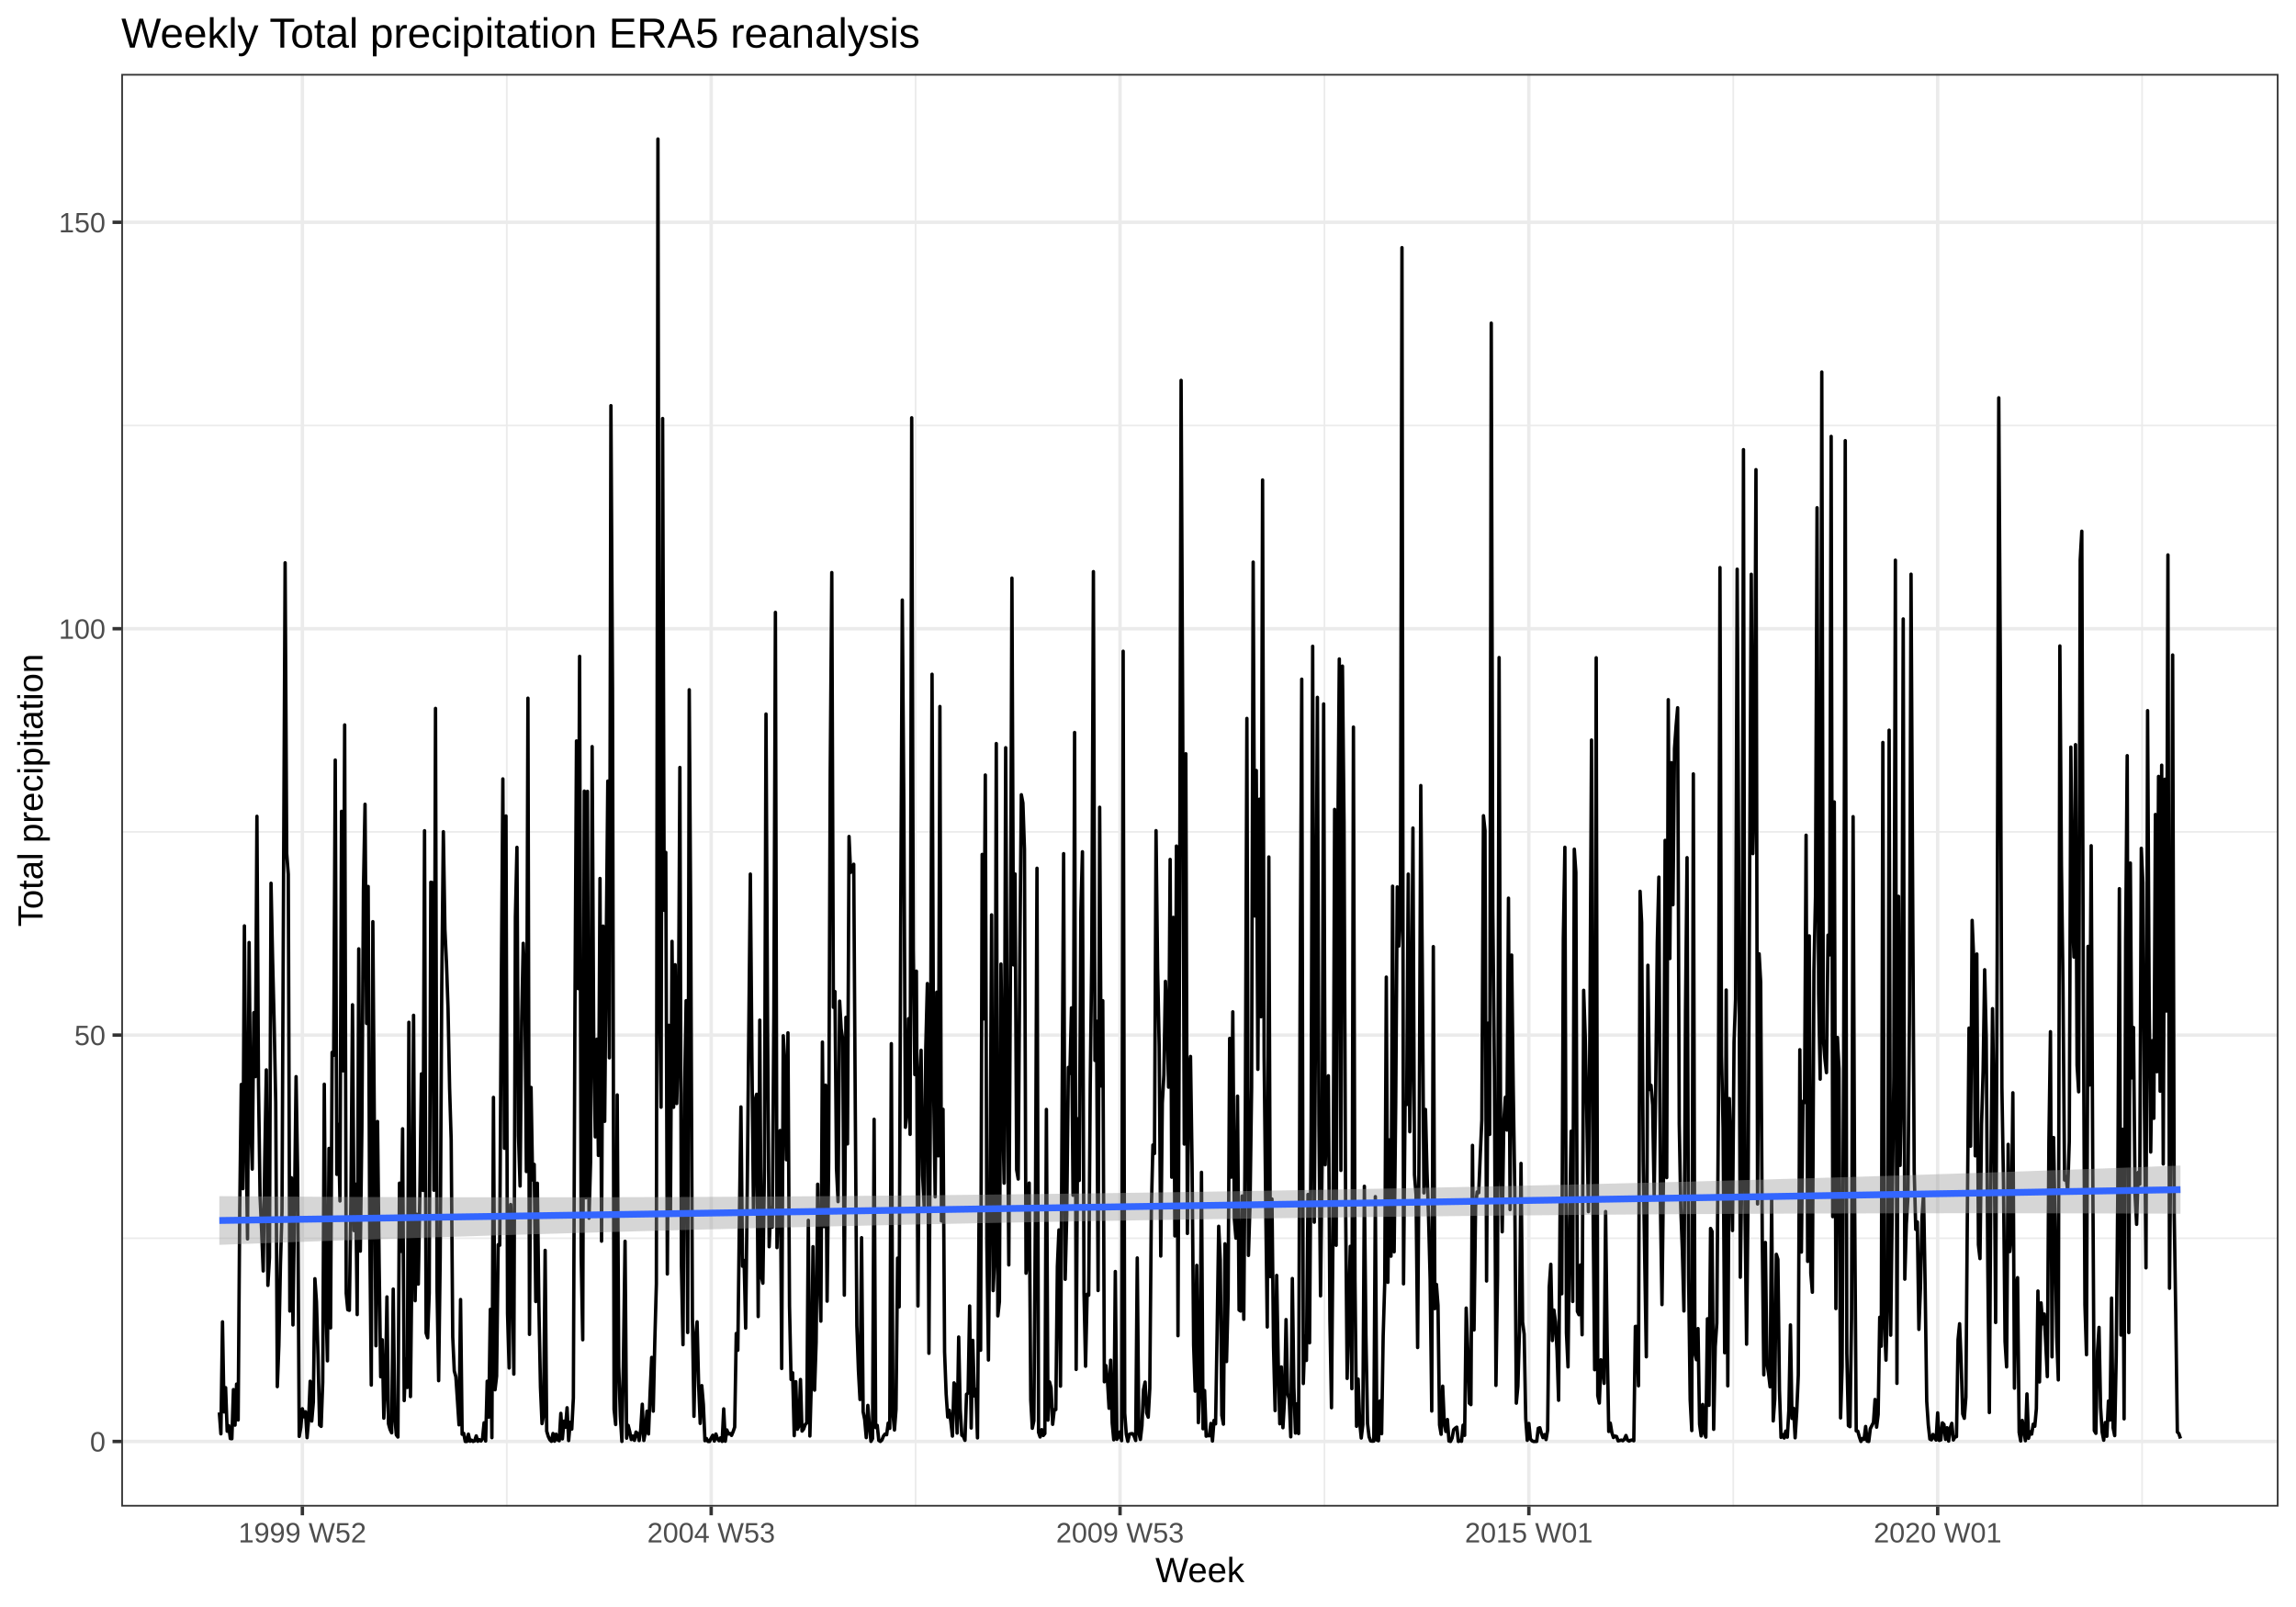
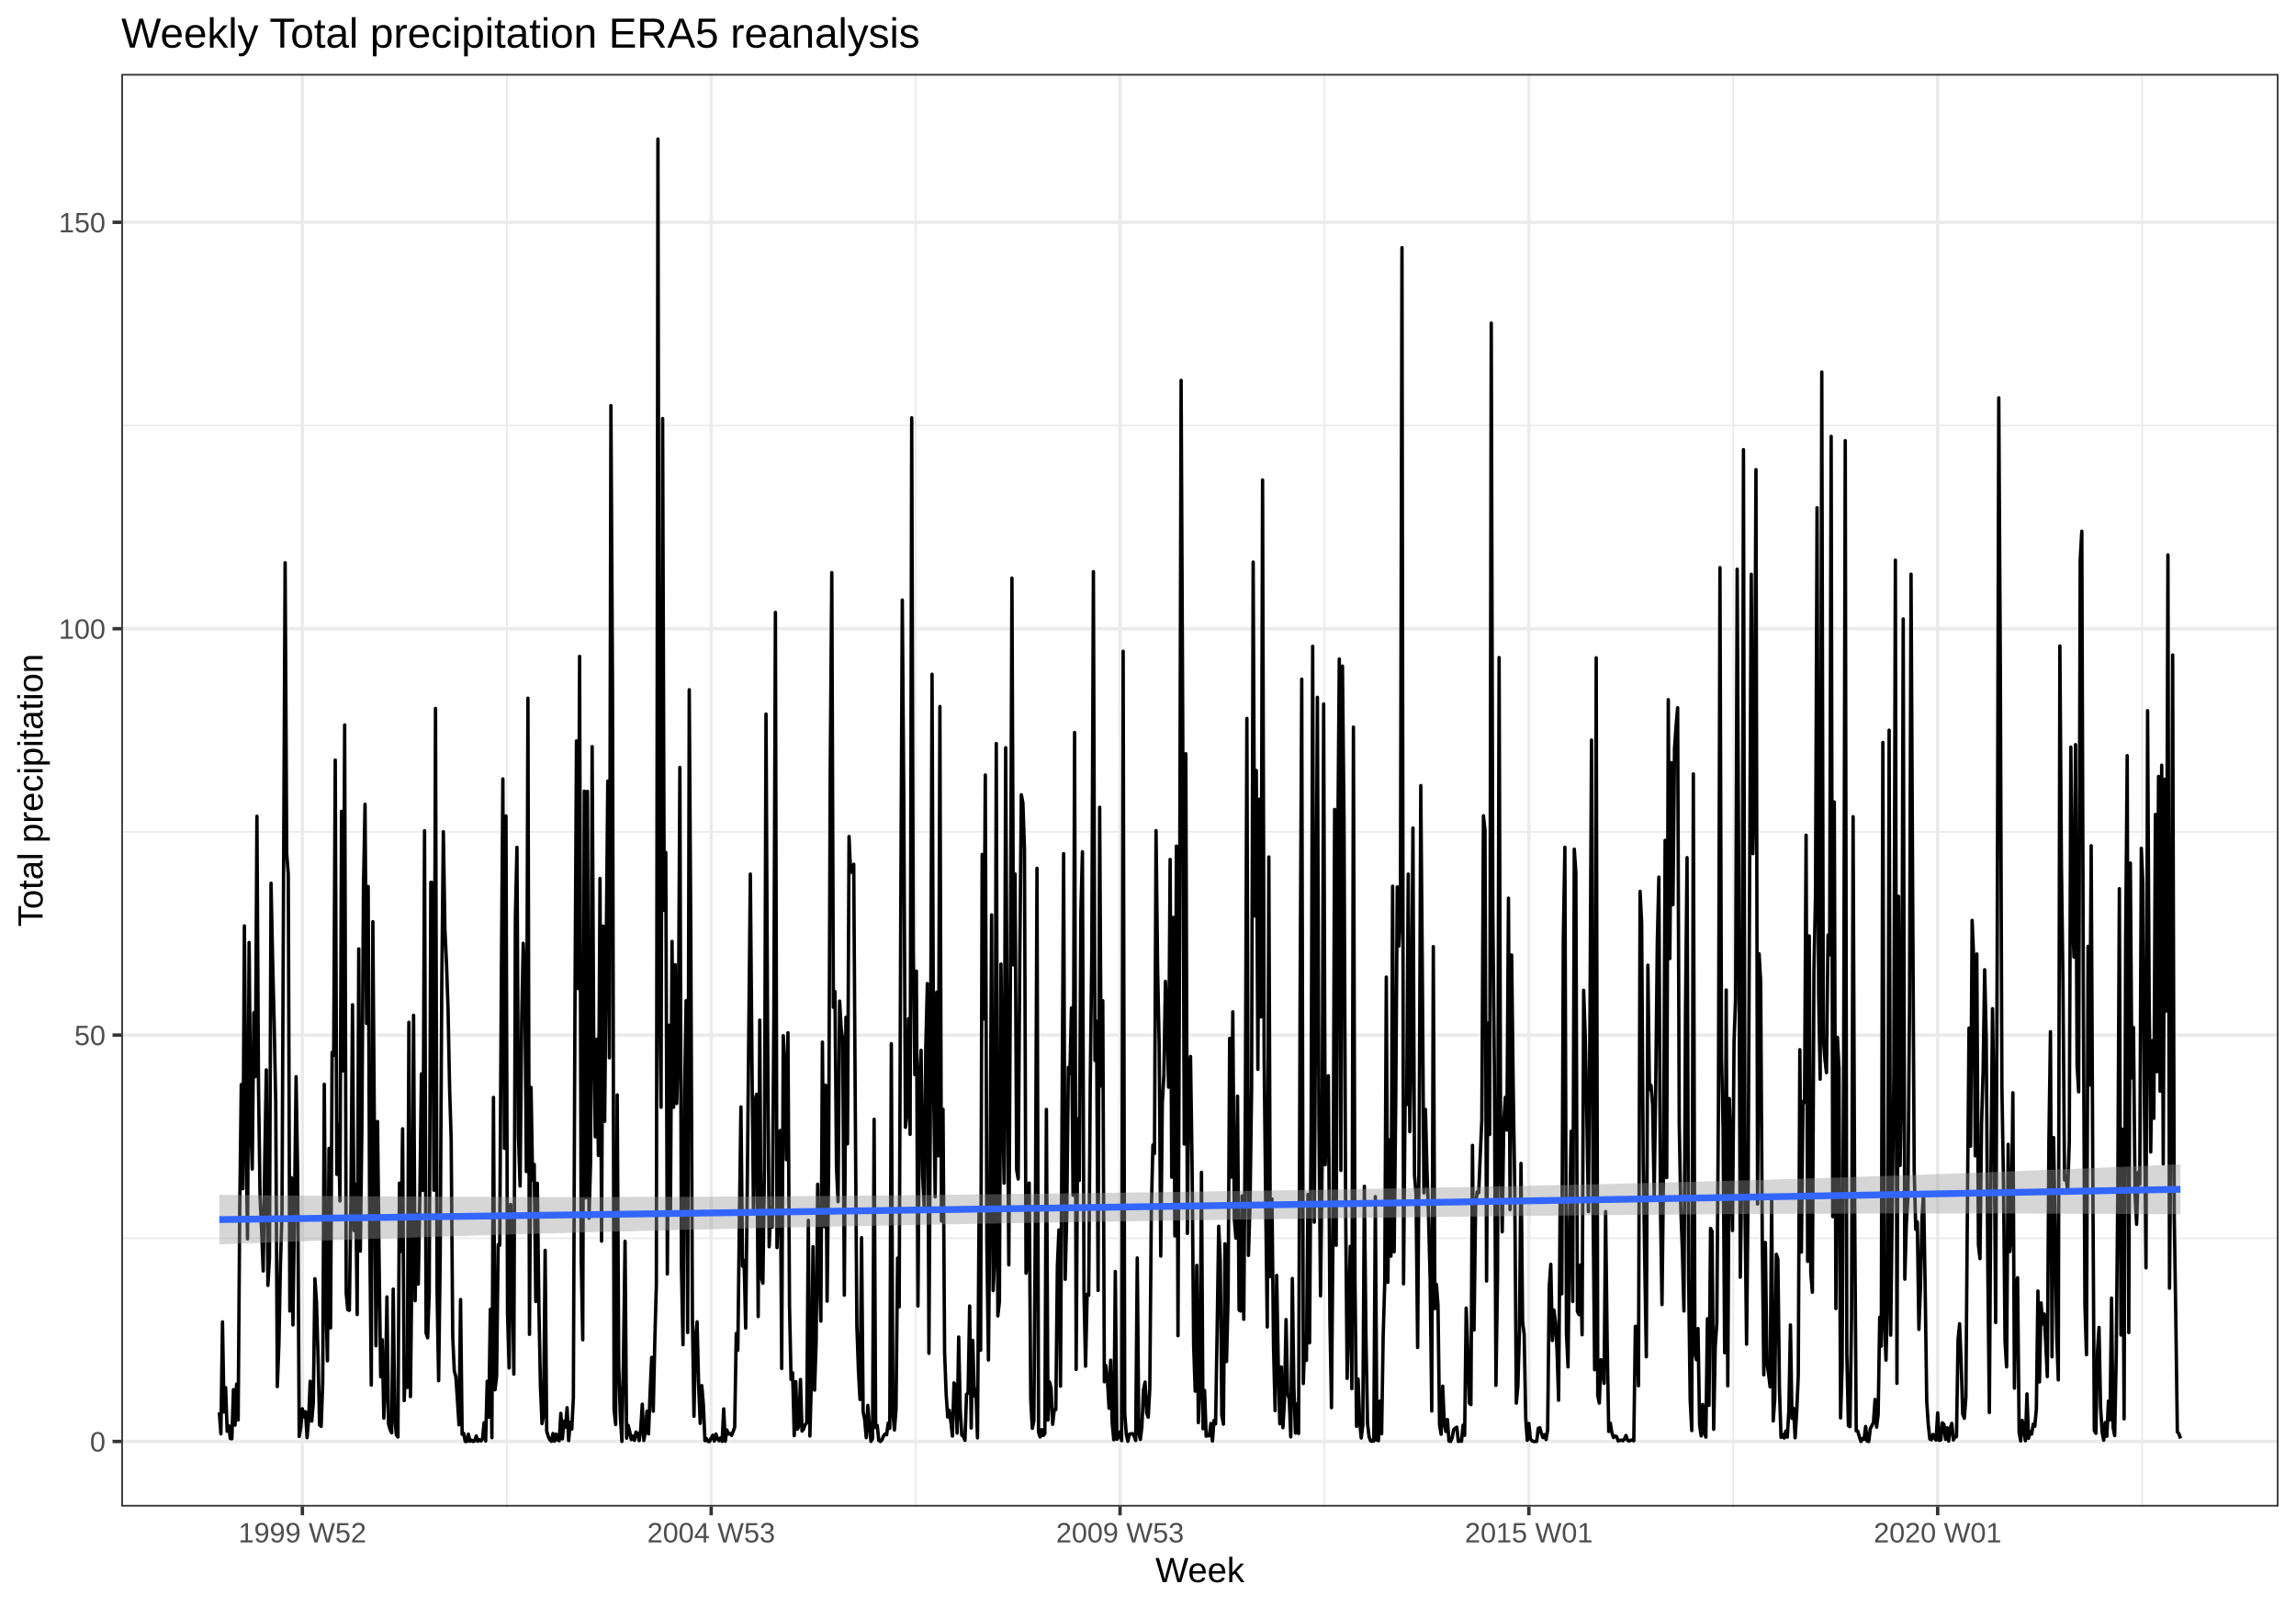
<svg xmlns="http://www.w3.org/2000/svg" class="svglite" width="720.00pt" height="504.00pt" viewBox="0 0 720.00 504.00">
  <defs>
    <style type="text/css">
    .svglite line, .svglite polyline, .svglite polygon, .svglite path, .svglite rect, .svglite circle {
      fill: none;
      stroke: #000000;
      stroke-linecap: round;
      stroke-linejoin: round;
      stroke-miterlimit: 10.00;
    }
    .svglite text {
      white-space: pre;
    }
  </style>
  </defs>
  <rect width="100%" height="100%" style="stroke: none; fill: #FFFFFF;" />
  <defs>
    <clipPath id="cpMC4wMHw3MjAuMDB8MC4wMHw1MDQuMDA=">
      <rect x="0.00" y="0.00" width="720.00" height="504.00" />
    </clipPath>
  </defs>
  <g clip-path="url(#cpMC4wMHw3MjAuMDB8MC4wMHw1MDQuMDA=)">
    <rect x="0.00" y="-0" width="720.00" height="504.00" style="stroke-width: 1.07; stroke: #FFFFFF; fill: #FFFFFF;" />
  </g>
  <defs>
    <clipPath id="cpMzguMDN8NzE0LjUyfDIzLjE4fDQ3Mi41MA==">
      <rect x="38.03" y="23.18" width="676.49" height="449.33" />
    </clipPath>
  </defs>
  <g clip-path="url(#cpMzguMDN8NzE0LjUyfDIzLjE4fDQ3Mi41MA==)">
    <rect x="38.03" y="23.18" width="676.49" height="449.33" style="stroke-width: 1.07; stroke: none; fill: #FFFFFF;" />
    <polyline points="38.03,388.35 714.52,388.35 " style="stroke-width: 0.53; stroke: #EBEBEB; stroke-linecap: butt;" />
    <polyline points="38.03,260.90 714.52,260.90 " style="stroke-width: 0.53; stroke: #EBEBEB; stroke-linecap: butt;" />
    <polyline points="38.03,133.45 714.52,133.45 " style="stroke-width: 0.53; stroke: #EBEBEB; stroke-linecap: butt;" />
    <polyline points="158.92,472.50 158.92,23.18 " style="stroke-width: 0.53; stroke: #EBEBEB; stroke-linecap: butt;" />
    <polyline points="287.12,472.50 287.12,23.18 " style="stroke-width: 0.53; stroke: #EBEBEB; stroke-linecap: butt;" />
    <polyline points="415.33,472.50 415.33,23.18 " style="stroke-width: 0.53; stroke: #EBEBEB; stroke-linecap: butt;" />
    <polyline points="543.53,472.50 543.53,23.18 " style="stroke-width: 0.53; stroke: #EBEBEB; stroke-linecap: butt;" />
    <polyline points="671.74,472.50 671.74,23.18 " style="stroke-width: 0.53; stroke: #EBEBEB; stroke-linecap: butt;" />
    <polyline points="38.03,452.08 714.52,452.08 " style="stroke-width: 1.07; stroke: #EBEBEB; stroke-linecap: butt;" />
    <polyline points="38.03,324.63 714.52,324.63 " style="stroke-width: 1.07; stroke: #EBEBEB; stroke-linecap: butt;" />
    <polyline points="38.03,197.18 714.52,197.18 " style="stroke-width: 1.07; stroke: #EBEBEB; stroke-linecap: butt;" />
    <polyline points="38.03,69.72 714.52,69.72 " style="stroke-width: 1.07; stroke: #EBEBEB; stroke-linecap: butt;" />
    <polyline points="94.82,472.50 94.82,23.18 " style="stroke-width: 1.07; stroke: #EBEBEB; stroke-linecap: butt;" />
    <polyline points="223.02,472.50 223.02,23.18 " style="stroke-width: 1.07; stroke: #EBEBEB; stroke-linecap: butt;" />
    <polyline points="351.23,472.50 351.23,23.18 " style="stroke-width: 1.07; stroke: #EBEBEB; stroke-linecap: butt;" />
    <polyline points="479.43,472.50 479.43,23.18 " style="stroke-width: 1.07; stroke: #EBEBEB; stroke-linecap: butt;" />
    <polyline points="607.63,472.50 607.63,23.18 " style="stroke-width: 1.07; stroke: #EBEBEB; stroke-linecap: butt;" />
    <polyline points="68.78,442.98 69.27,449.68 69.77,414.57 70.26,442.82 70.75,435.21 71.24,448.88 71.73,447.11 72.22,451.16 72.71,451.22 73.20,435.82 73.70,446.96 74.19,434.09 74.68,445.34 75.17,379.79 75.66,340.12 76.15,372.80 76.64,290.39 77.13,354.80 77.62,388.55 78.12,295.60 78.61,351.13 79.10,366.66 79.59,317.61 80.08,337.66 80.57,256.02 81.06,340.10 81.55,375.19 82.05,386.06 82.54,398.61 83.03,363.20 83.52,335.55 84.01,403.13 84.50,394.46 84.99,277.01 85.48,300.69 85.98,321.24 86.47,345.90 86.96,434.89 87.45,421.92 87.94,396.67 88.43,380.07 88.92,275.42 89.41,176.51 89.91,267.66 90.40,274.21 90.89,411.18 91.38,369.38 91.87,415.54 92.36,377.56 92.85,337.67 93.34,368.15 93.83,450.49 94.33,447.64 94.82,441.83 95.31,444.35 95.80,442.76 96.29,450.90 96.78,445.19 97.27,433.20 97.76,445.68 98.26,439.74 98.75,401.04 99.24,408.26 99.73,425.32 100.22,446.91 100.71,447.35 101.20,433.51 101.69,340.04 102.19,407.91 102.68,426.80 103.17,360.17 103.66,416.48 104.15,330.05 104.64,330.98 105.13,238.37 105.62,368.31 106.11,352.63 106.61,376.67 107.10,254.45 107.59,335.85 108.08,227.36 108.57,405.63 109.06,410.76 109.55,410.95 110.04,377.04 110.54,315.13 111.03,385.95 111.52,371.39 112.01,412.29 112.50,297.59 112.99,392.39 113.48,353.99 113.97,278.95 114.47,252.24 114.96,320.98 115.45,278.02 115.94,385.50 116.43,434.40 116.92,289.06 117.41,355.90 117.90,422.07 118.39,351.73 118.89,396.13 119.38,431.80 119.87,420.20 120.36,444.78 120.85,435.69 121.34,406.75 121.83,446.53 122.32,448.32 122.82,449.37 123.31,404.29 123.80,444.28 124.29,450.03 124.78,450.69 125.27,371.07 125.76,392.47 126.25,354.02 126.75,439.26 127.24,426.18 127.73,435.15 128.22,320.62 128.71,438.01 129.20,394.48 129.69,318.43 130.18,407.94 130.68,380.82 131.17,402.73 131.66,375.00 132.15,336.80 132.64,373.36 133.13,260.54 133.62,418.07 134.11,419.57 134.60,405.56 135.10,276.69 135.59,276.82 136.08,373.29 136.57,222.18 137.06,404.92 137.55,433.02 138.04,394.42 138.53,309.23 139.03,260.85 139.52,291.52 140.01,301.99 140.50,316.30 140.99,341.26 141.48,357.35 141.97,419.32 142.46,429.98 142.96,431.81 143.45,439.20 143.94,446.86 144.43,407.57 144.92,449.82 145.41,449.54 145.90,452.08 146.39,452.08 146.88,449.79 147.38,452.02 147.87,451.67 148.36,452.08 148.85,451.89 149.34,450.34 149.83,452.02 150.32,451.49 150.81,451.94 151.31,451.25 151.80,446.23 152.29,451.95 152.78,433.19 153.27,444.45 153.76,410.64 154.25,450.89 154.74,344.17 155.24,435.87 155.73,431.61 156.22,390.36 156.71,390.54 157.20,309.78 157.69,244.29 158.18,360.14 158.67,255.91 159.16,411.98 159.66,429.04 160.15,377.77 160.64,396.25 161.13,430.96 161.62,287.60 162.11,265.75 162.60,356.22 163.09,371.97 163.59,320.04 164.08,295.85 164.57,307.96 165.06,367.43 165.55,218.97 166.04,418.50 166.53,341.05 167.02,370.08 167.52,365.18 168.01,408.19 168.50,371.09 168.99,409.47 169.48,435.02 169.97,446.48 170.46,443.82 170.95,392.15 171.44,448.86 171.94,450.53 172.43,451.55 172.92,452.04 173.41,449.59 173.90,451.99 174.39,449.80 174.88,451.56 175.37,451.85 175.87,443.27 176.36,451.27 176.85,445.71 177.34,447.62 177.83,441.51 178.32,451.80 178.81,446.05 179.30,448.21 179.80,438.43 180.29,317.28 180.78,232.38 181.27,310.06 181.76,205.85 182.25,393.75 182.74,420.19 183.23,248.11 183.73,375.67 184.22,248.18 184.71,382.05 185.20,364.40 185.69,234.16 186.18,326.23 186.67,356.56 187.16,325.92 187.65,362.38 188.15,275.52 188.64,389.26 189.13,290.45 189.62,351.68 190.11,296.45 190.60,244.97 191.09,331.77 191.58,127.23 192.08,216.18 192.57,442.00 193.06,446.77 193.55,343.40 194.04,428.55 194.53,444.16 195.02,452.07 195.51,425.96 196.01,389.30 196.50,451.05 196.99,447.04 197.48,449.03 197.97,451.48 198.46,450.37 198.95,451.73 199.44,449.13 199.93,449.61 200.43,451.80 200.92,448.40 201.41,440.40 201.90,451.77 202.39,448.98 202.88,442.59 203.37,449.72 203.86,436.94 204.36,425.72 204.85,442.58 205.34,420.62 205.83,402.67 206.32,43.60 206.81,308.52 207.30,347.25 207.79,131.26 208.29,285.50 208.78,267.33 209.27,399.56 209.76,321.56 210.25,379.90 210.74,295.24 211.23,347.27 211.72,302.56 212.21,346.09 212.71,328.03 213.20,240.70 213.69,397.17 214.18,421.73 214.67,343.17 215.16,313.84 215.65,417.91 216.14,216.33 216.64,295.26 217.13,412.95 217.62,444.20 218.11,419.59 218.60,414.56 219.09,434.59 219.58,446.42 220.07,434.57 220.57,440.50 221.06,451.84 221.55,451.17 222.04,452.08 222.53,452.08 223.02,451.02 223.51,450.14 224.00,451.95 224.50,449.75 224.99,451.23 225.48,451.85 225.97,450.94 226.46,452.06 226.95,441.87 227.44,452.00 227.93,448.47 228.42,449.73 228.92,449.58 229.41,450.18 229.90,449.00 230.39,447.59 230.88,418.22 231.37,423.47 231.86,382.93 232.35,347.17 232.85,397.12 233.34,395.31 233.83,416.54 234.32,373.98 234.81,323.23 235.30,274.13 235.79,330.83 236.28,379.94 236.78,345.16 237.27,343.19 237.76,412.91 238.25,319.95 238.74,400.34 239.23,402.45 239.72,366.07 240.21,223.94 240.70,321.36 241.20,391.01 241.69,378.73 242.18,384.88 242.67,318.32 243.16,192.06 243.65,391.29 244.14,373.00 244.63,354.56 245.13,429.20 245.62,324.84 246.11,334.37 246.60,363.73 247.09,323.92 247.58,409.57 248.07,432.64 248.56,430.54 249.06,450.26 249.55,433.33 250.04,448.26 250.53,447.29 251.02,432.65 251.51,448.82 252.00,448.21 252.49,446.80 252.98,446.25 253.48,382.71 253.97,450.37 254.46,432.21 254.95,390.99 255.44,435.98 255.93,421.01 256.42,371.41 256.91,398.85 257.41,414.35 257.90,326.83 258.39,384.69 258.88,340.34 259.37,408.08 259.86,364.45 260.35,241.98 260.84,179.57 261.34,315.92 261.83,310.98 262.32,366.53 262.81,376.87 263.30,313.99 263.79,322.67 264.28,326.00 264.77,406.20 265.27,319.07 265.76,358.76 266.25,262.35 266.74,273.60 267.23,272.58 267.72,271.05 268.21,348.32 268.70,415.75 269.19,429.72 269.69,438.92 270.18,388.18 270.67,442.78 271.16,445.23 271.65,450.88 272.14,440.77 272.63,446.88 273.12,452.06 273.62,451.17 274.11,351.05 274.60,447.72 275.09,447.04 275.58,451.76 276.07,452.08 276.56,451.63 277.05,450.39 277.55,449.75 278.04,449.98 278.53,446.32 279.02,447.98 279.51,327.32 280.00,443.22 280.49,448.48 280.98,442.03 281.47,394.58 281.97,409.87 282.46,287.71 282.95,188.19 283.44,254.06 283.93,353.56 284.42,348.93 284.91,319.48 285.40,355.77 285.90,131.03 286.39,297.86 286.88,337.02 287.37,304.58 287.86,409.59 288.35,339.67 288.84,329.39 289.33,368.67 289.83,378.94 290.32,328.41 290.81,308.47 291.30,424.43 291.79,340.59 292.28,211.46 292.77,340.69 293.26,375.38 293.75,311.18 294.25,362.51 294.74,221.58 295.23,382.93 295.72,347.91 296.21,423.97 296.70,437.15 297.19,444.43 297.68,442.29 298.18,445.91 298.67,450.40 299.16,433.71 299.65,434.54 300.14,449.46 300.63,419.33 301.12,442.05 301.61,450.12 302.11,450.50 302.60,451.73 303.09,437.29 303.58,436.90 304.07,409.59 304.56,447.86 305.05,420.38 305.54,437.82 306.03,435.75 306.53,450.96 307.02,380.02 307.51,423.48 308.00,267.97 308.49,319.56 308.98,243.07 309.47,389.91 309.96,426.54 310.46,374.58 310.95,286.93 311.44,404.77 311.93,394.43 312.42,233.20 312.91,412.70 313.40,408.23 313.89,302.35 314.39,344.61 314.88,371.07 315.37,234.51 315.86,332.22 316.35,396.71 316.84,307.16 317.33,181.31 317.82,302.62 318.32,274.11 318.81,366.86 319.30,369.78 319.79,300.39 320.28,249.25 320.77,251.82 321.26,266.33 321.75,399.32 322.24,394.96 322.74,371.03 323.23,439.03 323.72,447.95 324.21,445.56 324.70,379.49 325.19,272.31 325.68,449.20 326.17,450.67 326.67,448.38 327.16,450.21 327.65,449.60 328.14,347.95 328.63,445.39 329.12,433.41 329.61,435.31 330.10,446.71 330.60,442.12 331.09,442.09 331.58,397.18 332.07,385.74 332.56,434.74 333.05,349.30 333.54,267.73 334.03,401.22 334.52,381.07 335.02,334.76 335.51,336.66 336.00,316.10 336.49,374.86 336.98,229.73 337.47,429.49 337.96,350.87 338.45,370.22 338.95,286.09 339.44,267.14 339.93,405.49 340.42,428.49 340.91,405.91 341.40,406.22 341.89,339.98 342.38,297.52 342.88,179.28 343.37,332.59 343.86,320.28 344.35,404.74 344.84,253.18 345.33,340.60 345.82,313.85 346.31,433.37 346.80,428.30 347.30,433.04 347.79,441.67 348.28,426.59 348.77,446.25 349.26,451.56 349.75,398.78 350.24,451.41 350.73,450.69 351.23,449.08 351.72,451.83 352.21,204.25 352.70,443.21 353.19,449.79 353.68,452.04 354.17,449.82 354.66,449.65 355.16,449.65 355.65,450.41 356.14,451.78 356.63,394.53 357.12,449.44 357.61,451.45 358.10,447.19 358.59,435.86 359.09,433.46 359.58,443.10 360.07,444.47 360.56,435.44 361.05,379.38 361.54,359.10 362.03,361.78 362.52,260.52 363.01,303.44 363.51,328.24 364.00,393.93 364.49,345.97 364.98,337.12 365.47,307.77 365.96,319.59 366.45,340.96 366.94,269.54 367.44,369.21 367.93,287.72 368.42,387.62 368.91,265.35 369.40,418.91 369.89,296.84 370.38,119.30 370.87,222.32 371.37,358.81 371.86,236.40 372.35,386.84 372.84,334.98 373.33,331.33 373.82,364.98 374.31,421.88 374.80,436.30 375.29,396.85 375.79,446.18 376.28,435.14 376.77,367.67 377.26,448.10 377.75,436.11 378.24,450.43 378.73,450.21 379.22,450.31 379.72,446.43 380.21,451.95 380.70,445.49 381.19,446.57 381.68,417.30 382.17,384.60 382.66,395.15 383.15,443.90 383.65,446.66 384.14,390.09 384.63,427.02 385.12,406.62 385.61,325.67 386.10,369.19 386.59,317.34 387.08,382.29 387.57,388.32 388.07,343.78 388.56,410.86 389.05,411.18 389.54,375.10 390.03,413.76 390.52,348.55 391.01,225.32 391.50,393.73 392.00,377.60 392.49,341.08 392.98,176.29 393.47,287.27 393.96,241.65 394.45,335.38 394.94,250.65 395.43,318.88 395.93,150.54 396.42,331.22 396.91,377.83 397.40,416.18 397.89,268.77 398.38,400.40 398.87,376.04 399.36,422.32 399.86,442.40 400.35,400.01 400.84,427.23 401.33,446.54 401.82,428.71 402.31,447.77 402.80,439.35 403.29,413.86 403.78,437.04 404.28,438.74 404.77,450.62 405.26,400.98 405.75,435.14 406.24,449.45 406.73,440.26 407.22,449.59 407.71,310.47 408.21,213.01 408.70,433.91 409.19,419.02 409.68,426.67 410.17,374.61 410.66,421.14 411.15,352.72 411.64,202.69 412.14,383.31 412.63,306.51 413.12,218.71 413.61,352.75 414.10,406.42 414.59,364.13 415.08,220.78 415.57,365.30 416.06,349.40 416.56,337.39 417.05,413.83 417.54,441.50 418.03,383.86 418.52,253.85 419.01,390.56 419.50,266.49 419.99,206.67 420.49,367.07 420.98,208.91 421.47,257.86 421.96,376.99 422.45,432.31 422.94,412.18 423.43,390.88 423.92,435.53 424.42,228.04 424.91,401.62 425.40,447.33 425.89,432.52 426.38,445.95 426.87,451.00 427.36,446.86 427.85,372.05 428.34,418.63 428.84,446.47 429.33,450.63 429.82,451.91 430.31,451.99 430.80,451.96 431.29,375.30 431.78,451.62 432.27,451.85 432.77,439.35 433.26,449.65 433.75,418.91 434.24,402.24 434.73,306.45 435.22,402.18 435.71,357.49 436.20,393.97 436.70,277.94 437.19,392.60 437.68,346.11 438.17,278.16 438.66,296.71 439.15,286.57 439.64,77.68 440.13,402.65 440.62,345.82 441.12,346.42 441.61,274.14 442.10,354.95 442.59,325.15 443.08,259.70 443.57,368.47 444.06,374.75 444.55,422.62 445.05,354.91 445.54,246.37 446.03,305.33 446.52,374.13 447.01,347.95 447.50,367.56 447.99,382.02 448.48,401.45 448.98,442.54 449.47,296.89 449.96,410.42 450.45,402.84 450.94,409.38 451.43,446.91 451.92,449.82 452.41,434.74 452.91,446.31 453.40,448.95 453.89,445.21 454.38,451.95 454.87,452.07 455.36,451.01 455.85,448.40 456.34,447.93 456.83,447.60 457.33,452.08 457.82,451.87 458.31,452.03 458.80,446.98 459.29,450.17 459.78,410.25 460.27,422.88 460.76,440.09 461.26,440.53 461.75,359.22 462.24,417.11 462.73,378.16 463.22,373.82 463.71,374.07 464.20,362.13 464.69,351.22 465.19,255.84 465.68,260.47 466.17,401.76 466.66,320.88 467.15,355.78 467.64,101.35 468.13,285.49 468.62,335.59 469.11,434.50 469.61,400.00 470.10,206.23 470.59,361.87 471.08,386.33 471.57,351.80 472.06,344.13 472.55,354.42 473.04,281.69 473.54,379.36 474.03,299.53 474.52,340.39 475.01,372.90 475.50,440.07 475.99,434.74 476.48,417.46 476.97,364.88 477.47,414.63 477.96,418.42 478.45,444.92 478.94,451.72 479.43,446.44 479.92,451.31 480.41,451.86 480.90,452.08 481.39,452.08 481.89,452.06 482.38,447.96 482.87,447.78 483.36,449.55 483.85,450.87 484.34,449.93 484.83,451.49 485.32,448.53 485.82,403.64 486.31,396.52 486.80,420.44 487.29,410.88 487.78,414.60 488.27,423.64 488.76,439.16 489.25,376.50 489.75,405.77 490.24,294.30 490.73,265.72 491.22,418.06 491.71,428.69 492.20,383.98 492.69,354.78 493.18,408.18 493.68,266.32 494.17,273.58 494.66,411.30 495.15,412.33 495.64,396.73 496.13,418.62 496.62,310.59 497.11,325.02 497.60,349.21 498.10,380.01 498.59,320.28 499.08,232.10 499.57,379.13 500.06,429.58 500.55,206.30 501.04,437.69 501.53,440.04 502.03,426.46 502.52,427.47 503.01,433.86 503.50,379.97 503.99,420.87 504.48,448.94 504.97,446.33 505.46,449.31 505.96,450.85 506.45,450.39 506.94,450.53 507.43,451.91 507.92,451.79 508.41,451.65 508.90,451.85 509.39,451.38 509.88,450.21 510.38,451.66 510.87,451.97 511.36,451.71 511.85,451.62 512.34,451.87 512.83,416.01 513.32,416.00 513.81,434.63 514.31,279.54 514.80,289.35 515.29,364.38 515.78,396.05 516.27,425.53 516.76,302.73 517.25,341.69 517.74,340.38 518.24,346.55 518.73,374.89 519.22,340.23 519.71,295.57 520.20,275.09 520.69,377.92 521.18,409.16 521.67,366.42 522.16,263.56 522.66,369.33 523.15,219.44 523.64,300.63 524.13,239.19 524.62,283.74 525.11,234.77 525.60,227.71 526.09,221.97 526.59,352.48 527.08,379.02 527.57,392.23 528.06,411.16 528.55,317.41 529.04,268.99 529.53,400.73 530.02,439.00 530.52,448.67 531.01,242.72 531.50,424.34 531.99,426.45 532.48,416.68 532.97,446.66 533.46,450.34 533.95,440.48 534.45,449.39 534.94,450.72 535.43,413.61 535.92,440.76 536.41,385.28 536.90,386.26 537.39,448.28 537.88,422.33 538.37,414.96 538.87,348.79 539.36,178.02 539.85,330.83 540.34,353.84 540.83,424.27 541.32,310.50 541.81,434.64 542.30,344.53 542.80,362.25 543.29,385.93 543.78,326.85 544.27,313.32 544.76,178.51 545.25,277.14 545.74,400.57 546.23,366.72 546.73,141.02 547.22,380.16 547.71,421.58 548.20,371.93 548.69,269.08 549.18,180.11 549.67,267.72 550.16,246.66 550.65,147.30 551.15,377.60 551.64,299.14 552.13,308.07 552.62,388.00 553.11,431.19 553.60,389.67 554.09,427.56 554.58,430.62 555.08,434.94 555.57,375.91 556.06,445.64 556.55,438.80 557.04,393.39 557.53,394.98 558.02,435.91 558.51,450.80 559.01,449.90 559.50,451.00 559.99,448.83 560.48,450.73 560.97,442.25 561.46,415.54 561.95,444.85 562.44,441.69 562.93,450.94 563.43,442.84 563.92,431.28 564.41,329.22 564.90,392.68 565.39,345.40 565.88,345.81 566.37,261.95 566.86,395.61 567.36,293.51 567.85,399.31 568.34,405.28 568.83,304.28 569.32,281.18 569.81,159.24 570.30,311.68 570.79,338.45 571.29,116.68 571.78,325.96 572.27,332.09 572.76,336.41 573.25,293.28 573.74,299.48 574.23,136.87 574.72,381.57 575.21,251.51 575.71,410.41 576.20,325.37 576.69,335.24 577.18,444.70 577.67,428.73 578.16,330.59 578.65,138.20 579.14,424.41 579.64,447.11 580.13,447.45 580.62,413.42 581.11,256.13 581.60,377.88 582.09,448.77 582.58,448.85 583.07,450.63 583.57,452.08 584.06,451.15 584.55,451.43 585.04,447.38 585.53,451.98 586.02,452.08 586.51,448.08 587.00,447.10 587.50,446.12 587.99,438.92 588.48,447.60 588.97,443.58 589.46,413.13 589.95,422.21 590.44,232.86 590.93,413.83 591.42,426.58 591.92,407.04 592.41,229.01 592.90,418.75 593.39,377.81 593.88,337.81 594.37,175.69 594.86,433.86 595.35,281.11 595.85,365.50 596.34,339.74 596.83,194.12 597.32,401.18 597.81,383.84 598.30,375.64 598.79,317.18 599.28,180.08 599.78,277.99 600.27,367.24 600.76,385.57 601.25,383.23 601.74,416.94 602.23,404.02 602.72,381.68 603.21,374.38 603.70,403.19 604.20,439.49 604.69,446.83 605.18,451.32 605.67,451.57 606.16,449.88 606.65,450.98 607.14,451.65 607.63,443.11 608.13,451.76 608.62,451.58 609.11,446.25 609.60,446.76 610.09,451.42 610.58,447.78 611.07,451.97 611.56,447.91 612.06,446.40 612.55,451.61 613.04,450.69 613.53,450.58 614.02,420.15 614.51,415.16 615.00,427.60 615.49,443.47 615.98,444.82 616.48,438.20 616.97,377.23 617.46,322.44 617.95,359.48 618.44,288.66 618.93,300.74 619.42,362.50 619.91,299.20 620.41,390.39 620.90,394.73 621.39,352.66 621.88,335.87 622.37,304.14 622.86,325.52 623.35,397.26 623.84,443.02 624.34,366.03 624.83,316.34 625.32,350.53 625.81,414.78 626.30,298.63 626.79,124.77 627.28,208.69 627.77,340.81 628.27,370.80 628.76,420.72 629.25,428.70 629.74,358.90 630.23,392.54 630.72,386.38 631.21,342.73 631.70,435.37 632.19,403.75 632.69,400.71 633.18,449.23 633.67,451.93 634.16,445.49 634.65,448.51 635.14,451.85 635.63,437.17 636.12,451.09 636.62,449.02 637.11,449.77 637.60,446.66 638.09,447.32 638.58,441.82 639.07,404.90 639.56,433.42 640.05,408.62 640.55,415.21 641.04,412.11 641.53,421.53 642.02,431.75 642.51,358.17 643.00,323.57 643.49,425.56 643.98,356.76 644.47,384.65 644.97,419.29 645.46,432.78 645.95,202.59 646.44,271.17 646.93,308.72 647.42,370.08 647.91,368.98 648.40,373.63 648.90,358.09 649.39,234.31 649.88,285.49 650.37,300.17 650.86,233.54 651.35,334.13 651.84,342.42 652.33,175.61 652.83,166.61 653.32,314.35 653.81,409.21 654.30,424.88 654.79,296.81 655.28,340.28 655.77,265.25 656.26,365.09 656.75,448.69 657.25,449.53 657.74,423.99 658.23,416.31 658.72,441.40 659.21,449.16 659.70,451.69 660.19,446.14 660.68,450.46 661.18,439.40 661.67,445.38 662.16,407.12 662.65,447.81 663.14,450.25 663.63,425.12 664.12,373.46 664.61,278.72 665.11,418.71 665.60,354.17 666.09,444.99 666.58,294.75 667.07,237.00 667.56,417.94 668.05,270.68 668.54,338.05 669.04,322.25 669.53,374.66 670.02,383.98 670.51,367.71 671.00,371.37 671.49,266.05 671.98,276.79 672.47,346.77 672.96,397.63 673.46,222.88 673.95,313.39 674.44,361.31 674.93,326.38 675.42,350.73 675.91,255.44 676.40,336.13 676.89,243.51 677.39,342.24 677.88,239.99 678.37,365.06 678.86,244.39 679.35,317.08 679.84,174.04 680.33,404.03 680.82,349.11 681.32,205.43 681.81,381.02 682.30,412.75 682.79,449.09 683.28,449.64 683.77,451.16 " style="stroke-width: 1.07; stroke-linecap: butt;" />
-     <polygon points="68.78,375.15 76.57,375.20 84.35,375.25 92.14,375.30 99.92,375.34 107.71,375.38 115.49,375.41 123.28,375.44 131.06,375.46 138.85,375.48 146.63,375.49 154.41,375.50 162.20,375.50 169.98,375.50 177.77,375.50 185.55,375.48 193.34,375.47 201.12,375.45 208.91,375.42 216.69,375.39 224.48,375.36 232.26,375.32 240.05,375.27 247.83,375.22 255.62,375.17 263.40,375.11 271.18,375.04 278.97,374.98 286.75,374.90 294.54,374.83 302.32,374.75 310.11,374.66 317.89,374.57 325.68,374.48 333.46,374.38 341.25,374.28 349.03,374.18 356.82,374.07 364.60,373.95 372.38,373.84 380.17,373.72 387.95,373.59 395.74,373.46 403.52,373.33 411.31,373.19 419.09,373.05 426.88,372.91 434.66,372.76 442.45,372.61 450.23,372.45 458.02,372.29 465.80,372.12 473.59,371.95 481.37,371.78 489.15,371.60 496.94,371.41 504.72,371.22 512.51,371.03 520.29,370.83 528.08,370.63 535.86,370.42 543.65,370.20 551.43,369.99 559.22,369.76 567.00,369.54 574.79,369.30 582.57,369.07 590.36,368.82 598.14,368.58 605.92,368.32 613.71,368.07 621.49,367.81 629.28,367.54 637.06,367.27 644.85,366.99 652.63,366.71 660.42,366.43 668.20,366.14 675.99,365.84 683.77,365.54 683.77,380.66 675.99,380.62 668.20,380.60 660.42,380.57 652.63,380.55 644.85,380.54 637.06,380.52 629.28,380.52 621.49,380.51 613.71,380.51 605.92,380.52 598.14,380.53 590.36,380.54 582.57,380.56 574.79,380.58 567.00,380.60 559.22,380.63 551.43,380.67 543.65,380.70 535.86,380.75 528.08,380.79 520.29,380.84 512.51,380.90 504.72,380.95 496.94,381.02 489.15,381.08 481.37,381.15 473.59,381.22 465.80,381.30 458.02,381.38 450.23,381.46 442.45,381.54 434.66,381.63 426.88,381.73 419.09,381.83 411.31,381.93 403.52,382.03 395.74,382.14 387.95,382.25 380.17,382.36 372.38,382.48 364.60,382.61 356.82,382.73 349.03,382.86 341.25,383.00 333.46,383.14 325.68,383.28 317.89,383.42 310.11,383.57 302.32,383.73 294.54,383.89 286.75,384.05 278.97,384.22 271.18,384.39 263.40,384.56 255.62,384.74 247.83,384.93 240.05,385.12 232.26,385.31 224.48,385.51 216.69,385.71 208.91,385.92 201.12,386.13 193.34,386.35 185.55,386.57 177.77,386.79 169.98,387.02 162.20,387.25 154.41,387.49 146.63,387.74 138.85,387.99 131.06,388.24 123.28,388.49 115.49,388.76 107.71,389.02 99.92,389.29 92.14,389.57 84.35,389.85 76.57,390.13 68.78,390.42 " style="stroke-width: 0.00; stroke: none; stroke-linecap: butt; fill: #999999; fill-opacity: 0.40;" />
-     <polyline points="68.78,375.15 76.57,375.20 84.35,375.25 92.14,375.30 99.92,375.34 107.71,375.38 115.49,375.41 123.28,375.44 131.06,375.46 138.85,375.48 146.63,375.49 154.41,375.50 162.20,375.50 169.98,375.50 177.77,375.50 185.55,375.48 193.34,375.47 201.12,375.45 208.91,375.42 216.69,375.39 224.48,375.36 232.26,375.32 240.05,375.27 247.83,375.22 255.62,375.17 263.40,375.11 271.18,375.04 278.97,374.98 286.75,374.90 294.54,374.83 302.32,374.75 310.11,374.66 317.89,374.57 325.68,374.48 333.46,374.38 341.25,374.28 349.03,374.18 356.82,374.07 364.60,373.95 372.38,373.84 380.17,373.72 387.95,373.59 395.74,373.46 403.52,373.33 411.31,373.19 419.09,373.05 426.88,372.91 434.66,372.76 442.45,372.61 450.23,372.45 458.02,372.29 465.80,372.12 473.59,371.95 481.37,371.78 489.15,371.60 496.94,371.41 504.72,371.22 512.51,371.03 520.29,370.83 528.08,370.63 535.86,370.42 543.65,370.20 551.43,369.99 559.22,369.76 567.00,369.54 574.79,369.30 582.57,369.07 590.36,368.82 598.14,368.58 605.92,368.32 613.71,368.07 621.49,367.81 629.28,367.54 637.06,367.27 644.85,366.99 652.63,366.71 660.42,366.43 668.20,366.14 675.99,365.84 683.77,365.54 " style="stroke-width: 2.13; stroke: none; stroke-linecap: butt;" />
-     <polyline points="683.77,380.66 675.99,380.62 668.20,380.60 660.42,380.57 652.63,380.55 644.85,380.54 637.06,380.52 629.28,380.52 621.49,380.51 613.71,380.51 605.92,380.52 598.14,380.53 590.36,380.54 582.57,380.56 574.79,380.58 567.00,380.60 559.22,380.63 551.43,380.67 543.65,380.70 535.86,380.75 528.08,380.79 520.29,380.84 512.51,380.90 504.72,380.95 496.94,381.02 489.15,381.08 481.37,381.15 473.59,381.22 465.80,381.30 458.02,381.38 450.23,381.46 442.45,381.54 434.66,381.63 426.88,381.73 419.09,381.83 411.31,381.93 403.52,382.03 395.74,382.14 387.95,382.25 380.17,382.36 372.38,382.48 364.60,382.61 356.82,382.73 349.03,382.86 341.25,383.00 333.46,383.14 325.68,383.28 317.89,383.42 310.11,383.57 302.32,383.73 294.54,383.89 286.75,384.05 278.97,384.22 271.18,384.39 263.40,384.56 255.62,384.74 247.83,384.93 240.05,385.12 232.26,385.31 224.48,385.51 216.69,385.71 208.91,385.92 201.12,386.13 193.34,386.35 185.55,386.57 177.77,386.79 169.98,387.02 162.20,387.25 154.41,387.49 146.63,387.74 138.85,387.99 131.06,388.24 123.28,388.49 115.49,388.76 107.71,389.02 99.92,389.29 92.14,389.57 84.35,389.85 76.57,390.13 68.78,390.42 " style="stroke-width: 2.13; stroke: none; stroke-linecap: butt;" />
-     <polyline points="68.78,382.78 76.57,382.67 84.35,382.55 92.14,382.43 99.92,382.32 107.71,382.20 115.49,382.08 123.28,381.97 131.06,381.85 138.85,381.73 146.63,381.61 154.41,381.50 162.20,381.38 169.98,381.26 177.77,381.14 185.55,381.03 193.34,380.91 201.12,380.79 208.91,380.67 216.69,380.55 224.48,380.43 232.26,380.31 240.05,380.19 247.83,380.07 255.62,379.96 263.40,379.84 271.18,379.72 278.97,379.60 286.75,379.48 294.54,379.36 302.32,379.24 310.11,379.12 317.89,379.00 325.68,378.88 333.46,378.76 341.25,378.64 349.03,378.52 356.82,378.40 364.60,378.28 372.38,378.16 380.17,378.04 387.95,377.92 395.74,377.80 403.52,377.68 411.31,377.56 419.09,377.44 426.88,377.32 434.66,377.20 442.45,377.08 450.23,376.95 458.02,376.83 465.80,376.71 473.59,376.59 481.37,376.46 489.15,376.34 496.94,376.21 504.72,376.09 512.51,375.96 520.29,375.84 528.08,375.71 535.86,375.58 543.65,375.45 551.43,375.33 559.22,375.20 567.00,375.07 574.79,374.94 582.57,374.81 590.36,374.68 598.14,374.55 605.92,374.42 613.71,374.29 621.49,374.16 629.28,374.03 637.06,373.90 644.85,373.76 652.63,373.63 660.42,373.50 668.20,373.37 675.99,373.23 683.77,373.10 " style="stroke-width: 2.13; stroke: #3366FF; stroke-linecap: butt;" />
+     <polygon points="68.78,374.71 76.57,374.81 84.35,374.89 92.14,374.97 99.92,375.05 107.71,375.12 115.49,375.18 123.28,375.23 131.06,375.28 138.85,375.32 146.63,375.35 154.41,375.38 162.20,375.40 169.98,375.41 177.77,375.41 185.55,375.41 193.34,375.40 201.12,375.38 208.91,375.36 216.69,375.33 224.48,375.30 232.26,375.26 240.05,375.21 247.83,375.16 255.62,375.10 263.40,375.04 271.18,374.97 278.97,374.90 286.75,374.82 294.54,374.74 302.32,374.66 310.11,374.57 317.89,374.48 325.68,374.39 333.46,374.29 341.25,374.19 349.03,374.09 356.82,373.98 364.60,373.88 372.38,373.76 380.17,373.65 387.95,373.53 395.74,373.41 403.52,373.29 411.31,373.16 419.09,373.03 426.88,372.90 434.66,372.76 442.45,372.62 450.23,372.47 458.02,372.32 465.80,372.17 473.59,372.00 481.37,371.84 489.15,371.67 496.94,371.49 504.72,371.31 512.51,371.12 520.29,370.92 528.08,370.72 535.86,370.50 543.65,370.29 551.43,370.06 559.22,369.84 567.00,369.60 574.79,369.35 582.57,369.10 590.36,368.84 598.14,368.57 605.92,368.30 613.71,368.02 621.49,367.73 629.28,367.43 637.06,367.12 644.85,366.81 652.63,366.49 660.42,366.16 668.20,365.83 675.99,365.49 683.77,365.14 683.77,380.85 675.99,380.80 668.20,380.75 660.42,380.70 652.63,380.67 644.85,380.64 637.06,380.61 629.28,380.59 621.49,380.58 613.71,380.58 605.92,380.57 598.14,380.58 590.36,380.59 582.57,380.61 574.79,380.63 567.00,380.66 559.22,380.70 551.43,380.74 543.65,380.79 535.86,380.84 528.08,380.89 520.29,380.96 512.51,381.02 504.72,381.09 496.94,381.17 489.15,381.25 481.37,381.33 473.59,381.41 465.80,381.50 458.02,381.59 450.23,381.68 442.45,381.78 434.66,381.88 426.88,381.98 419.09,382.08 411.31,382.19 403.52,382.29 395.74,382.40 387.95,382.51 380.17,382.63 372.38,382.74 364.60,382.86 356.82,382.98 349.03,383.11 341.25,383.23 333.46,383.36 325.68,383.49 317.89,383.62 310.11,383.76 302.32,383.90 294.54,384.04 286.75,384.18 278.97,384.33 271.18,384.49 263.40,384.64 255.62,384.80 247.83,384.97 240.05,385.14 232.26,385.31 224.48,385.49 216.69,385.67 208.91,385.86 201.12,386.06 193.34,386.26 185.55,386.46 177.77,386.67 169.98,386.89 162.20,387.11 154.41,387.34 146.63,387.58 138.85,387.82 131.06,388.07 123.28,388.32 115.49,388.58 107.71,388.85 99.92,389.12 92.14,389.41 84.35,389.69 76.57,389.99 68.78,390.29 " style="stroke-width: 0.00; stroke: none; stroke-linecap: butt; fill: #999999; fill-opacity: 0.40;" />
+     <polyline points="68.78,374.71 76.57,374.81 84.35,374.89 92.14,374.97 99.92,375.05 107.71,375.12 115.49,375.18 123.28,375.23 131.06,375.28 138.85,375.32 146.63,375.35 154.41,375.38 162.20,375.40 169.98,375.41 177.77,375.41 185.55,375.41 193.34,375.40 201.12,375.38 208.91,375.36 216.69,375.33 224.48,375.30 232.26,375.26 240.05,375.21 247.83,375.16 255.62,375.10 263.40,375.04 271.18,374.97 278.97,374.90 286.75,374.82 294.54,374.74 302.32,374.66 310.11,374.57 317.89,374.48 325.68,374.39 333.46,374.29 341.25,374.19 349.03,374.09 356.82,373.98 364.60,373.88 372.38,373.76 380.17,373.65 387.95,373.53 395.74,373.41 403.52,373.29 411.31,373.16 419.09,373.03 426.88,372.90 434.66,372.76 442.45,372.62 450.23,372.47 458.02,372.32 465.80,372.17 473.59,372.00 481.37,371.84 489.15,371.67 496.94,371.49 504.72,371.31 512.51,371.12 520.29,370.92 528.08,370.72 535.86,370.50 543.65,370.29 551.43,370.06 559.22,369.84 567.00,369.60 574.79,369.35 582.57,369.10 590.36,368.84 598.14,368.57 605.92,368.30 613.71,368.02 621.49,367.73 629.28,367.43 637.06,367.12 644.85,366.81 652.63,366.49 660.42,366.16 668.20,365.83 675.99,365.49 683.77,365.14 " style="stroke-width: 2.13; stroke: none; stroke-linecap: butt;" />
+     <polyline points="683.77,380.85 675.99,380.80 668.20,380.75 660.42,380.70 652.63,380.67 644.85,380.64 637.06,380.61 629.28,380.59 621.49,380.58 613.71,380.58 605.92,380.57 598.14,380.58 590.36,380.59 582.57,380.61 574.79,380.63 567.00,380.66 559.22,380.70 551.43,380.74 543.65,380.79 535.86,380.84 528.08,380.89 520.29,380.96 512.51,381.02 504.72,381.09 496.94,381.17 489.15,381.25 481.37,381.33 473.59,381.41 465.80,381.50 458.02,381.59 450.23,381.68 442.45,381.78 434.66,381.88 426.88,381.98 419.09,382.08 411.31,382.19 403.52,382.29 395.74,382.40 387.95,382.51 380.17,382.63 372.38,382.74 364.60,382.86 356.82,382.98 349.03,383.11 341.25,383.23 333.46,383.36 325.68,383.49 317.89,383.62 310.11,383.76 302.32,383.90 294.54,384.04 286.75,384.18 278.97,384.33 271.18,384.49 263.40,384.64 255.62,384.80 247.83,384.97 240.05,385.14 232.26,385.31 224.48,385.49 216.69,385.67 208.91,385.86 201.12,386.06 193.34,386.26 185.55,386.46 177.77,386.67 169.98,386.89 162.20,387.11 154.41,387.34 146.63,387.58 138.85,387.82 131.06,388.07 123.28,388.32 115.49,388.58 107.71,388.85 99.92,389.12 92.14,389.41 84.35,389.69 76.57,389.99 68.78,390.29 " style="stroke-width: 2.13; stroke: none; stroke-linecap: butt;" />
+     <polyline points="68.78,382.50 76.57,382.40 84.35,382.29 92.14,382.19 99.92,382.09 107.71,381.98 115.49,381.88 123.28,381.78 131.06,381.67 138.85,381.57 146.63,381.46 154.41,381.36 162.20,381.25 169.98,381.15 177.77,381.04 185.55,380.93 193.34,380.83 201.12,380.72 208.91,380.61 216.69,380.50 224.48,380.39 232.26,380.28 240.05,380.17 247.83,380.06 255.62,379.95 263.40,379.84 271.18,379.73 278.97,379.62 286.75,379.50 294.54,379.39 302.32,379.28 310.11,379.17 317.89,379.05 325.68,378.94 333.46,378.83 341.25,378.71 349.03,378.60 356.82,378.48 364.60,378.37 372.38,378.25 380.17,378.14 387.95,378.02 395.74,377.91 403.52,377.79 411.31,377.67 419.09,377.56 426.88,377.44 434.66,377.32 442.45,377.20 450.23,377.08 458.02,376.96 465.80,376.83 473.59,376.71 481.37,376.58 489.15,376.46 496.94,376.33 504.72,376.20 512.51,376.07 520.29,375.94 528.08,375.80 535.86,375.67 543.65,375.54 551.43,375.40 559.22,375.27 567.00,375.13 574.79,374.99 582.57,374.86 590.36,374.72 598.14,374.58 605.92,374.44 613.71,374.30 621.49,374.15 629.28,374.01 637.06,373.87 644.85,373.72 652.63,373.58 660.42,373.43 668.20,373.29 675.99,373.14 683.77,372.99 " style="stroke-width: 2.13; stroke: #3366FF; stroke-linecap: butt;" />
    <rect x="38.03" y="23.18" width="676.49" height="449.33" style="stroke-width: 1.07; stroke: #333333;" />
  </g>
  <g clip-path="url(#cpMC4wMHw3MjAuMDB8MC4wMHw1MDQuMDA=)">
    <text x="33.10" y="455.23" text-anchor="end" style="font-size: 8.80px;fill: #4D4D4D; font-family: &quot;Arial&quot;;" textLength="4.90px" lengthAdjust="spacingAndGlyphs">0</text>
    <text x="33.10" y="327.78" text-anchor="end" style="font-size: 8.80px;fill: #4D4D4D; font-family: &quot;Arial&quot;;" textLength="9.79px" lengthAdjust="spacingAndGlyphs">50</text>
    <text x="33.10" y="200.33" text-anchor="end" style="font-size: 8.80px;fill: #4D4D4D; font-family: &quot;Arial&quot;;" textLength="14.69px" lengthAdjust="spacingAndGlyphs">100</text>
    <text x="33.10" y="72.87" text-anchor="end" style="font-size: 8.80px;fill: #4D4D4D; font-family: &quot;Arial&quot;;" textLength="14.69px" lengthAdjust="spacingAndGlyphs">150</text>
    <polyline points="35.29,452.08 38.03,452.08 " style="stroke-width: 1.07; stroke: #333333; stroke-linecap: butt;" />
    <polyline points="35.29,324.63 38.03,324.63 " style="stroke-width: 1.07; stroke: #333333; stroke-linecap: butt;" />
    <polyline points="35.29,197.18 38.03,197.18 " style="stroke-width: 1.07; stroke: #333333; stroke-linecap: butt;" />
    <polyline points="35.29,69.72 38.03,69.72 " style="stroke-width: 1.07; stroke: #333333; stroke-linecap: butt;" />
    <polyline points="94.82,475.24 94.82,472.50 " style="stroke-width: 1.07; stroke: #333333; stroke-linecap: butt;" />
    <polyline points="223.02,475.24 223.02,472.50 " style="stroke-width: 1.07; stroke: #333333; stroke-linecap: butt;" />
    <polyline points="351.23,475.24 351.23,472.50 " style="stroke-width: 1.07; stroke: #333333; stroke-linecap: butt;" />
    <polyline points="479.43,475.24 479.43,472.50 " style="stroke-width: 1.07; stroke: #333333; stroke-linecap: butt;" />
    <polyline points="607.63,475.24 607.63,472.50 " style="stroke-width: 1.07; stroke: #333333; stroke-linecap: butt;" />
    <text x="94.82" y="483.74" text-anchor="middle" style="font-size: 8.80px;fill: #4D4D4D; font-family: &quot;Arial&quot;;" textLength="40.13px" lengthAdjust="spacingAndGlyphs">1999 W52</text>
    <text x="223.02" y="483.74" text-anchor="middle" style="font-size: 8.80px;fill: #4D4D4D; font-family: &quot;Arial&quot;;" textLength="40.13px" lengthAdjust="spacingAndGlyphs">2004 W53</text>
    <text x="351.23" y="483.74" text-anchor="middle" style="font-size: 8.80px;fill: #4D4D4D; font-family: &quot;Arial&quot;;" textLength="40.13px" lengthAdjust="spacingAndGlyphs">2009 W53</text>
    <text x="479.43" y="483.74" text-anchor="middle" style="font-size: 8.80px;fill: #4D4D4D; font-family: &quot;Arial&quot;;" textLength="40.13px" lengthAdjust="spacingAndGlyphs">2015 W01</text>
    <text x="607.63" y="483.74" text-anchor="middle" style="font-size: 8.80px;fill: #4D4D4D; font-family: &quot;Arial&quot;;" textLength="40.13px" lengthAdjust="spacingAndGlyphs">2020 W01</text>
    <text x="376.28" y="496.20" text-anchor="middle" style="font-size: 11.00px; font-family: &quot;Arial&quot;;" textLength="27.92px" lengthAdjust="spacingAndGlyphs">Week</text>
    <text transform="translate(13.36,247.84) rotate(-90)" text-anchor="middle" style="font-size: 11.00px; font-family: &quot;Arial&quot;;" textLength="85.63px" lengthAdjust="spacingAndGlyphs">Total precipitation</text>
    <text x="38.03" y="14.93" style="font-size: 13.20px; font-family: &quot;Arial&quot;;" textLength="250.26px" lengthAdjust="spacingAndGlyphs">Weekly Total precipitation ERA5 reanalysis</text>
  </g>
</svg>
